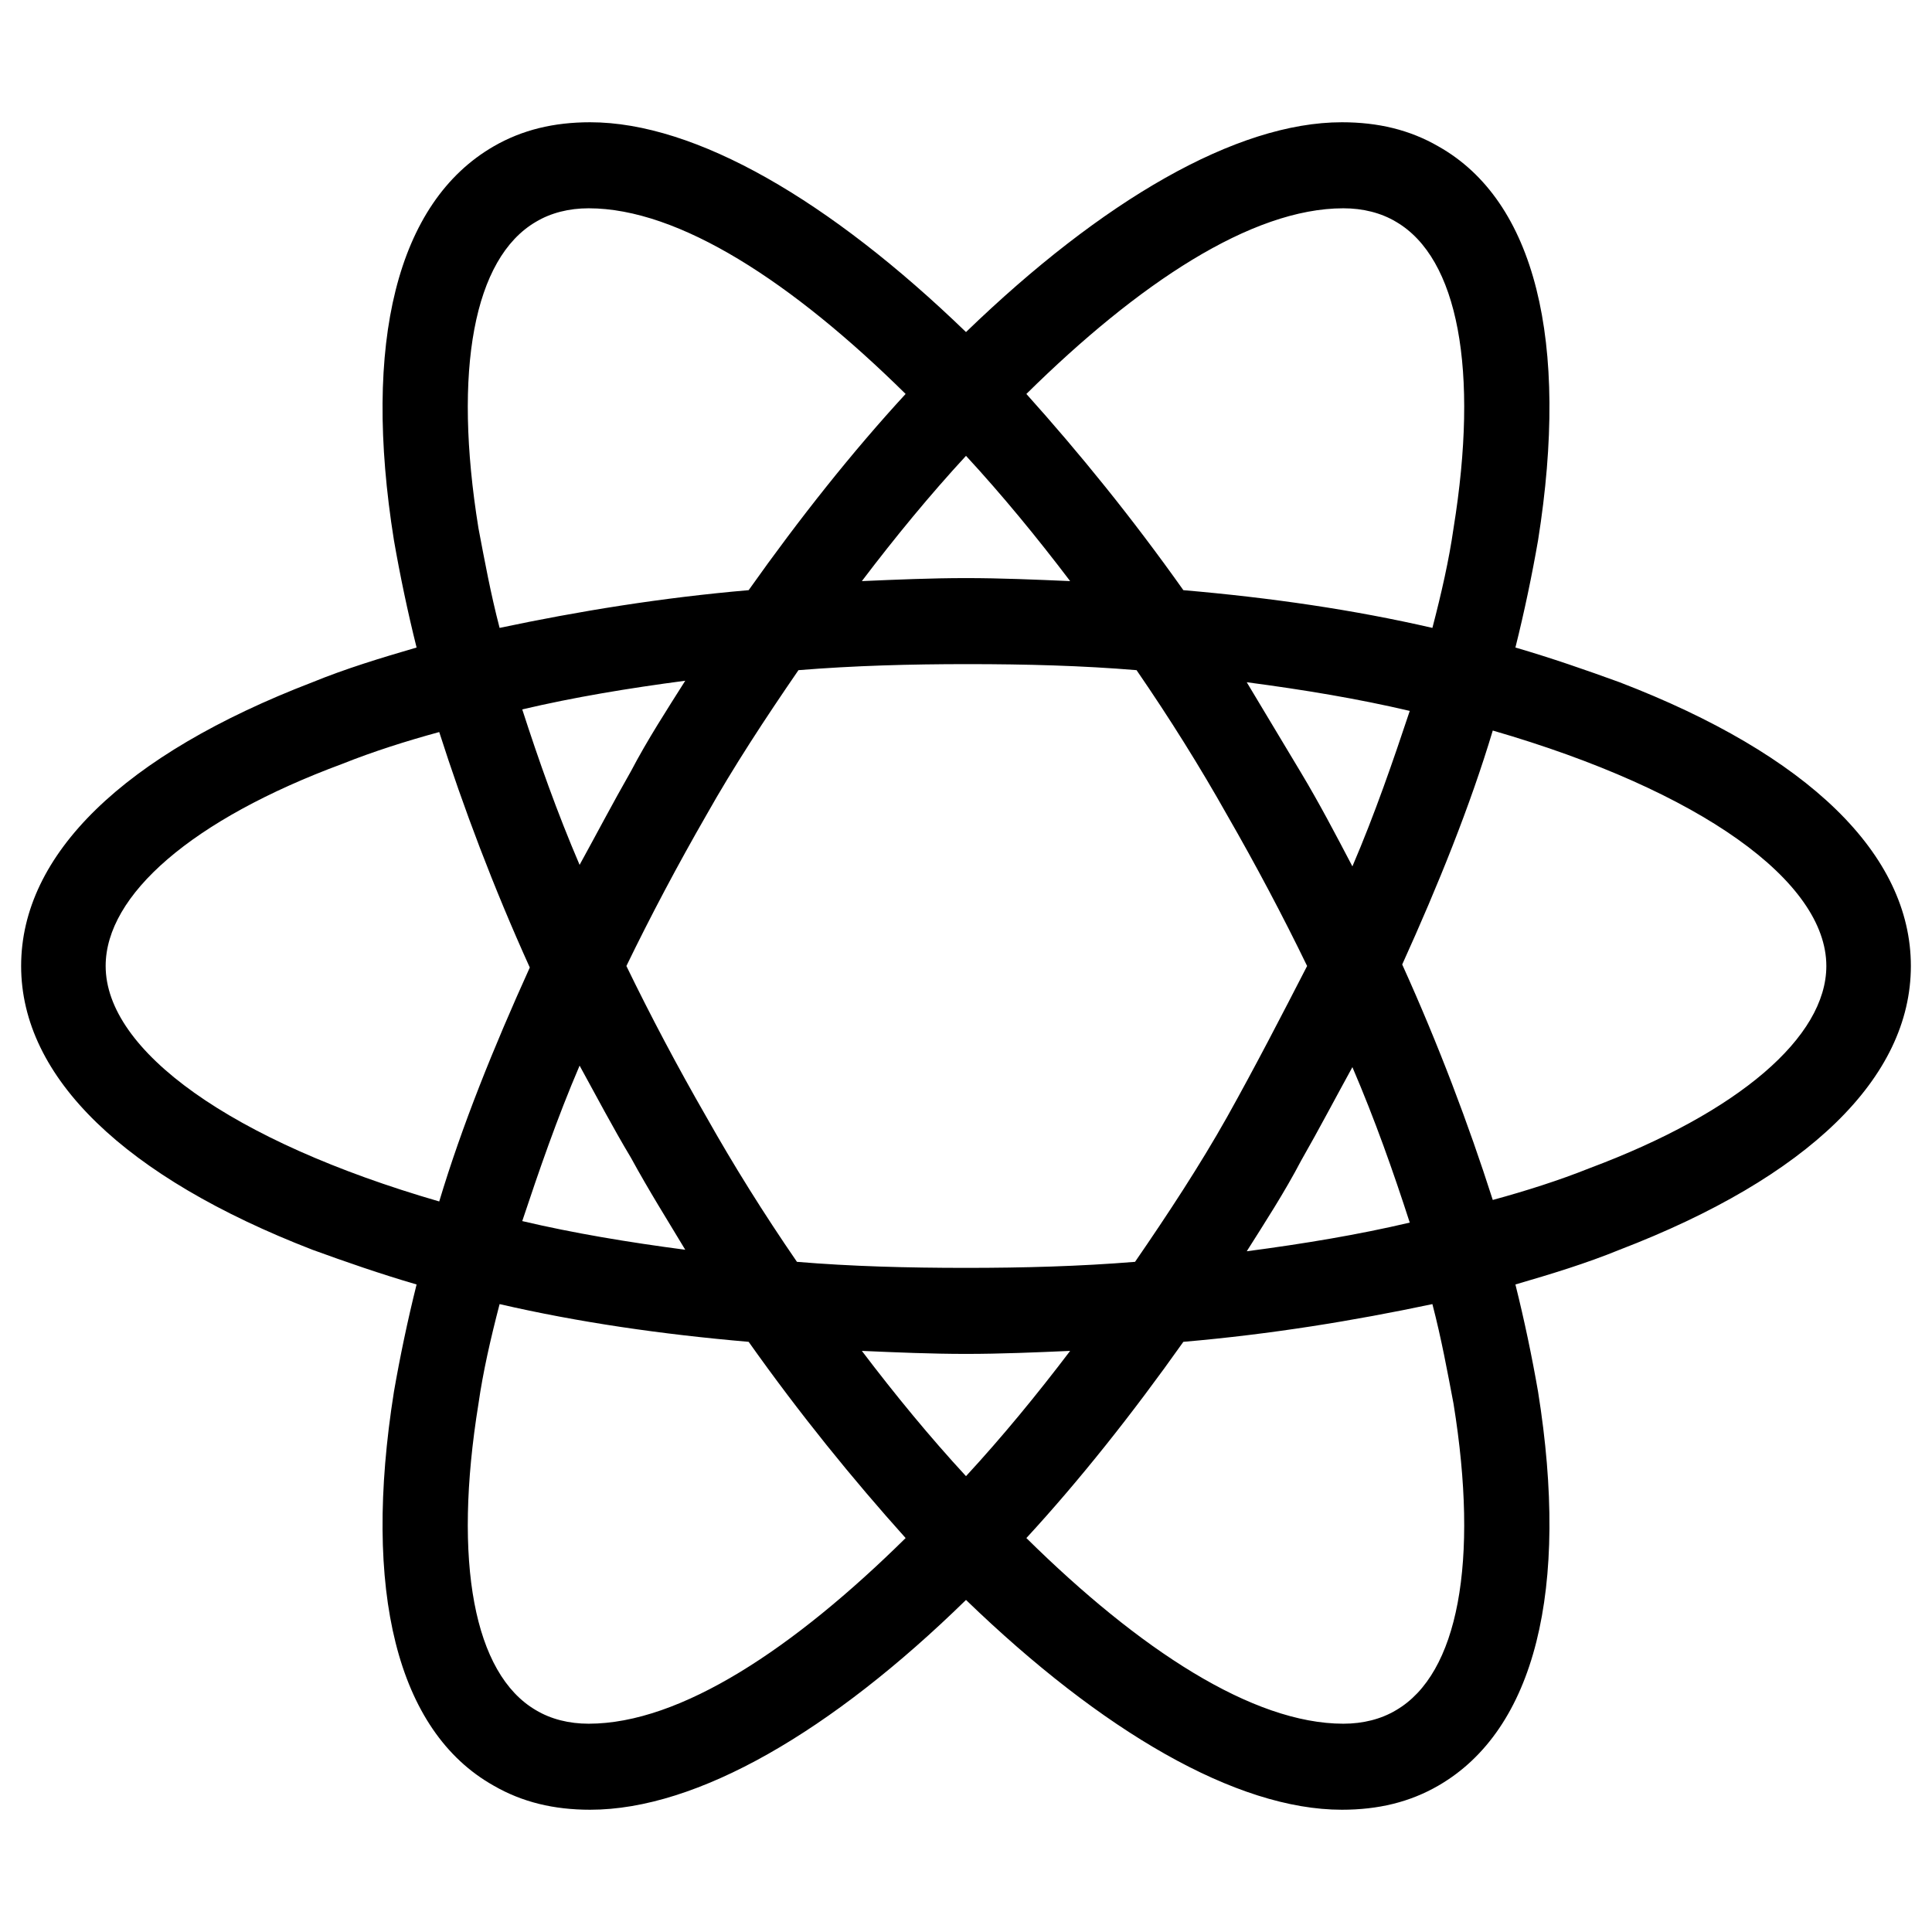
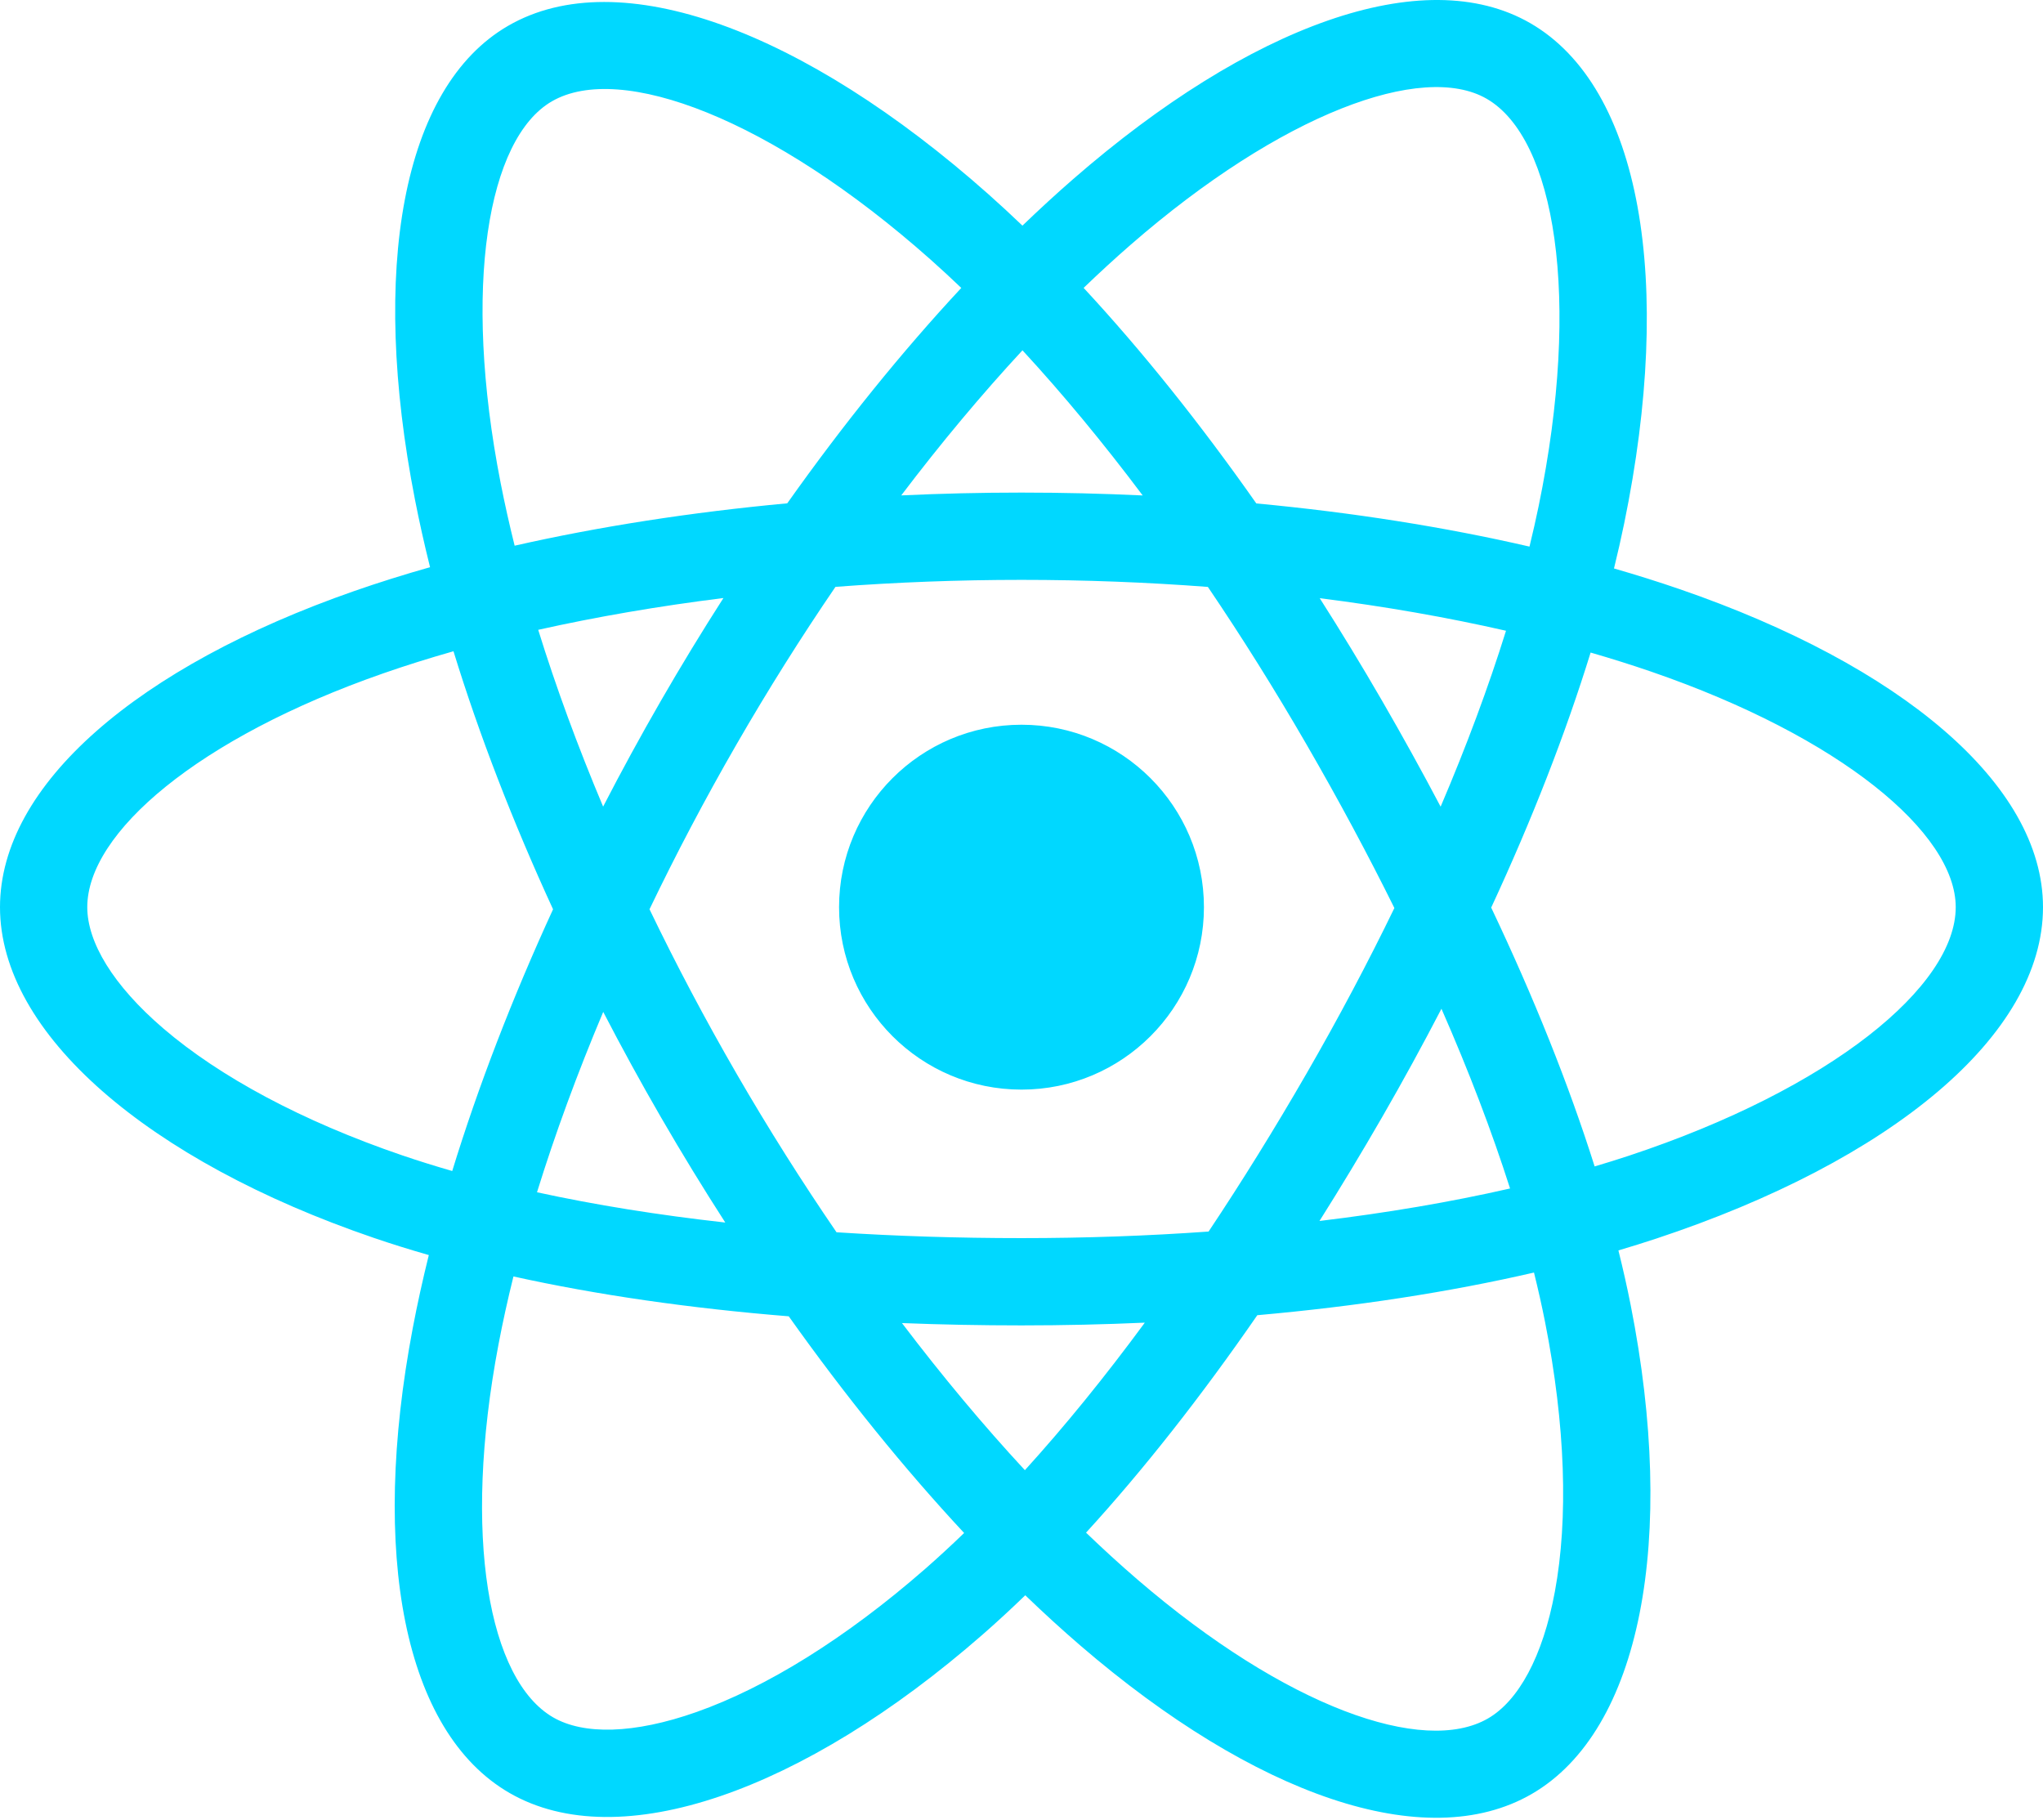
- <svg xmlns="http://www.w3.org/2000/svg" viewBox="0 0 128 128" version="1.1">
-   <path d="M107.3 45.2c-2.2-.8-4.5-1.6-6.9-2.3.6-2.4 1.1-4.8 1.5-7.1 2.1-13.2-.2-22.5-6.6-26.1-1.9-1.1-4-1.6-6.4-1.6-7 0-15.9 5.2-24.9 13.9-9-8.7-17.9-13.9-24.9-13.9-2.4 0-4.5.5-6.4 1.6-6.4 3.7-8.7 13-6.6 26.1.4 2.3.9 4.7 1.5 7.1-2.4.7-4.7 1.4-6.9 2.3-12.5 4.8-19.3 11.4-19.3 18.8s6.9 14 19.3 18.8c2.2.8 4.5 1.6 6.9 2.3-.6 2.4-1.1 4.8-1.5 7.1-2.1 13.2.2 22.5 6.6 26.1 1.9 1.1 4 1.6 6.4 1.6 7.1 0 16-5.2 24.9-13.9 9 8.7 17.9 13.9 24.9 13.9 2.4 0 4.5-.5 6.4-1.6 6.4-3.7 8.7-13 6.6-26.1-.4-2.3-.9-4.7-1.5-7.1 2.4-.7 4.7-1.4 6.9-2.3 12.5-4.8 19.3-11.4 19.3-18.8s-6.8-14-19.3-18.8zm-14.8-30.5c4.1 2.4 5.5 9.8 3.8 20.3-.3 2.1-.8 4.3-1.4 6.6-5.2-1.2-10.7-2-16.5-2.5-3.4-4.8-6.9-9.1-10.4-13 7.4-7.3 14.9-12.3 21-12.3 1.3 0 2.5.3 3.5.9zm-11.2 59.3c-1.8 3.2-3.9 6.4-6.1 9.6-3.7.3-7.4.4-11.2.4-3.9 0-7.6-.1-11.2-.4-2.2-3.2-4.2-6.4-6-9.6-1.9-3.3-3.7-6.7-5.3-10 1.6-3.3 3.4-6.7 5.3-10 1.8-3.2 3.9-6.4 6.1-9.6 3.7-.3 7.4-.4 11.2-.4 3.9 0 7.6.1 11.2.4 2.2 3.2 4.2 6.4 6 9.6 1.9 3.3 3.7 6.7 5.3 10-1.7 3.3-3.4 6.6-5.3 10zm8.3-3.3c1.5 3.5 2.7 6.9 3.8 10.3-3.4.8-7 1.4-10.8 1.9 1.2-1.9 2.5-3.9 3.6-6 1.2-2.1 2.3-4.2 3.4-6.2zm-25.6 27.1c-2.4-2.6-4.7-5.4-6.9-8.3 2.3.1 4.6.2 6.9.2 2.3 0 4.6-.1 6.9-.2-2.2 2.9-4.5 5.7-6.9 8.3zm-18.6-15c-3.8-.5-7.4-1.1-10.8-1.9 1.1-3.3 2.3-6.8 3.8-10.3 1.1 2 2.2 4.1 3.4 6.1 1.2 2.2 2.4 4.1 3.6 6.1zm-7-25.5c-1.5-3.5-2.7-6.9-3.8-10.3 3.4-.8 7-1.4 10.8-1.9-1.2 1.9-2.5 3.9-3.6 6-1.2 2.1-2.3 4.2-3.4 6.2zm25.6-27.1c2.4 2.6 4.7 5.4 6.9 8.3-2.3-.1-4.6-.2-6.9-.2-2.3 0-4.6.1-6.9.2 2.2-2.9 4.5-5.7 6.9-8.3zm22.2 21l-3.6-6c3.8.5 7.4 1.1 10.8 1.9-1.1 3.3-2.3 6.8-3.8 10.3-1.1-2.1-2.2-4.2-3.4-6.2zm-54.5-16.2c-1.7-10.5-.3-17.9 3.8-20.3 1-.6 2.2-.9 3.5-.9 6 0 13.5 4.9 21 12.3-3.5 3.8-7 8.2-10.4 13-5.8.5-11.3 1.4-16.5 2.5-.6-2.3-1-4.5-1.4-6.6zm-24.7 29c0-4.7 5.7-9.7 15.7-13.4 2-.8 4.2-1.5 6.4-2.1 1.6 5 3.6 10.3 6 15.6-2.4 5.3-4.5 10.5-6 15.5-13.8-4-22.1-10-22.1-15.6zm28.5 49.3c-4.1-2.4-5.5-9.8-3.8-20.3.3-2.1.8-4.3 1.4-6.6 5.2 1.2 10.7 2 16.5 2.5 3.4 4.8 6.9 9.1 10.4 13-7.4 7.3-14.9 12.3-21 12.3-1.3 0-2.5-.3-3.5-.9zm60.8-20.3c1.7 10.5.3 17.9-3.8 20.3-1 .6-2.2.9-3.5.9-6 0-13.5-4.9-21-12.3 3.5-3.8 7-8.2 10.4-13 5.8-.5 11.3-1.4 16.5-2.5.6 2.3 1 4.5 1.4 6.6zm9-15.6c-2 .8-4.2 1.5-6.4 2.1-1.6-5-3.6-10.3-6-15.6 2.4-5.3 4.5-10.5 6-15.5 13.8 4 22.1 10 22.1 15.6 0 4.7-5.8 9.7-15.7 13.4z" />
+ <svg xmlns="http://www.w3.org/2000/svg" width="256px" height="228px" viewBox="0 0 256 228" version="1.1" preserveAspectRatio="xMidYMid">
+   <g>
+     <path d="M210.483,73.824 C207.828,72.91 205.076,72.045 202.242,71.227 C202.708,69.326 203.136,67.45 203.516,65.606 C209.754,35.325 205.675,10.93 191.747,2.898 C178.392,-4.803 156.551,3.227 134.493,22.424 C132.372,24.27 130.245,26.224 128.118,28.272 C126.702,26.917 125.287,25.608 123.877,24.355 C100.759,3.829 77.587,-4.822 63.673,3.233 C50.33,10.957 46.379,33.89 51.995,62.588 C52.537,65.36 53.171,68.191 53.887,71.069 C50.608,72 47.442,72.992 44.413,74.048 C17.309,83.497 0,98.307 0,113.668 C0,129.533 18.582,145.446 46.812,155.095 C49.039,155.857 51.351,156.577 53.733,157.26 C52.96,160.373 52.288,163.423 51.723,166.398 C46.369,194.598 50.55,216.989 63.857,224.664 C77.601,232.59 100.669,224.443 123.13,204.809 C124.906,203.257 126.687,201.611 128.472,199.886 C130.786,202.114 133.095,204.222 135.393,206.2 C157.15,224.922 178.638,232.482 191.932,224.786 C205.663,216.837 210.126,192.783 204.332,163.518 C203.89,161.283 203.375,159 202.797,156.676 C204.417,156.197 206.007,155.702 207.557,155.188 C236.905,145.465 256,129.745 256,113.668 C256,98.251 238.132,83.342 210.483,73.824 L210.483,73.824 Z M204.118,144.808 C202.718,145.271 201.282,145.719 199.818,146.153 C196.578,135.896 192.206,124.99 186.855,113.721 C191.961,102.721 196.165,91.954 199.314,81.764 C201.933,82.522 204.474,83.321 206.924,84.164 C230.613,92.32 245.064,104.377 245.064,113.668 C245.064,123.564 229.458,136.411 204.118,144.808 L204.118,144.808 Z M193.604,165.642 C196.166,178.583 196.531,190.283 194.835,199.429 C193.31,207.648 190.244,213.127 186.452,215.322 C178.385,219.991 161.132,213.921 142.525,197.91 C140.392,196.074 138.244,194.115 136.088,192.04 C143.302,184.151 150.511,174.98 157.547,164.794 C169.923,163.696 181.615,161.9 192.218,159.449 C192.74,161.556 193.204,163.622 193.604,165.642 L193.604,165.642 Z M87.276,214.515 C79.394,217.298 73.116,217.378 69.321,215.19 C61.246,210.533 57.889,192.554 62.468,168.438 C62.993,165.676 63.617,162.839 64.337,159.939 C74.823,162.258 86.43,163.927 98.835,164.933 C105.919,174.9 113.336,184.061 120.811,192.083 C119.178,193.659 117.551,195.16 115.934,196.575 C106.001,205.257 96.048,211.417 87.276,214.515 L87.276,214.515 Z M50.349,144.747 C37.866,140.48 27.557,134.935 20.491,128.884 C14.141,123.447 10.936,118.048 10.936,113.668 C10.936,104.346 24.833,92.456 48.012,84.375 C50.825,83.394 53.769,82.47 56.824,81.602 C60.028,92.022 64.23,102.917 69.301,113.934 C64.164,125.115 59.902,136.183 56.667,146.726 C54.489,146.099 52.379,145.44 50.349,144.747 L50.349,144.747 Z M62.727,60.488 C57.916,35.9 61.111,17.353 69.152,12.698 C77.716,7.74 96.654,14.809 116.615,32.533 C117.891,33.666 119.172,34.851 120.456,36.078 C113.018,44.065 105.669,53.157 98.648,63.066 C86.608,64.182 75.083,65.974 64.487,68.375 C63.821,65.695 63.231,63.062 62.727,60.488 L62.727,60.488 Z M173.154,87.755 C170.621,83.38 168.02,79.108 165.369,74.952 C173.537,75.985 181.363,77.356 188.712,79.033 C186.506,86.104 183.756,93.497 180.519,101.077 C178.196,96.668 175.74,92.223 173.154,87.755 L173.154,87.755 Z M128.122,43.894 C133.166,49.359 138.218,55.46 143.187,62.08 C138.18,61.844 133.111,61.721 128,61.721 C122.937,61.721 117.906,61.841 112.93,62.074 C117.904,55.515 122.999,49.422 128.122,43.894 L128.122,43.894 Z M82.802,87.831 C80.272,92.218 77.861,96.639 75.575,101.069 C72.391,93.516 69.666,86.089 67.441,78.917 C74.745,77.283 82.534,75.946 90.65,74.933 C87.961,79.127 85.339,83.43 82.802,87.83 L82.802,87.831 L82.802,87.831 Z M90.883,153.183 C82.498,152.247 74.592,150.98 67.29,149.39 C69.551,142.091 72.335,134.505 75.588,126.79 C77.879,131.216 80.299,135.638 82.845,140.036 L82.846,140.036 C85.439,144.515 88.126,148.904 90.883,153.183 L90.883,153.183 Z M128.425,184.213 C123.241,178.621 118.071,172.434 113.022,165.78 C117.924,165.972 122.921,166.071 128,166.071 C133.218,166.071 138.376,165.953 143.453,165.727 C138.468,172.501 133.435,178.697 128.425,184.213 L128.425,184.213 Z M180.623,126.396 C184.045,134.195 186.929,141.741 189.219,148.916 C181.797,150.61 173.783,151.974 165.339,152.987 C167.997,148.776 170.62,144.43 173.198,139.961 C175.805,135.438 178.282,130.909 180.623,126.396 L180.623,126.396 Z M163.725,134.497 C159.723,141.436 155.614,148.059 151.444,154.312 C143.847,154.855 135.999,155.135 128,155.135 C120.033,155.135 112.284,154.887 104.822,154.403 C100.483,148.068 96.285,141.425 92.309,134.557 L92.31,134.557 C88.344,127.707 84.694,120.799 81.387,113.93 C84.693,107.046 88.334,100.13 92.277,93.293 L92.276,93.294 C96.229,86.439 100.39,79.828 104.689,73.533 C112.302,72.957 120.11,72.657 128,72.657 L128,72.657 C135.926,72.657 143.743,72.96 151.354,73.54 C155.587,79.789 159.72,86.378 163.689,93.235 C167.703,100.169 171.39,107.038 174.725,113.775 C171.4,120.628 167.721,127.567 163.725,134.497 L163.725,134.497 Z M186.285,12.373 C194.857,17.317 198.191,37.254 192.805,63.399 C192.461,65.067 192.075,66.766 191.654,68.488 C181.033,66.037 169.5,64.214 157.425,63.081 C150.391,53.064 143.102,43.957 135.785,36.073 C137.752,34.181 139.716,32.376 141.673,30.673 C160.572,14.226 178.237,7.732 186.285,12.373 L186.285,12.373 Z M128,90.808 C140.625,90.808 150.86,101.043 150.86,113.668 C150.86,126.293 140.625,136.528 128,136.528 C115.375,136.528 105.14,126.293 105.14,113.668 C105.14,101.043 115.375,90.808 128,90.808 L128,90.808 Z" fill="#00D8FF" />
+   </g>
</svg>
